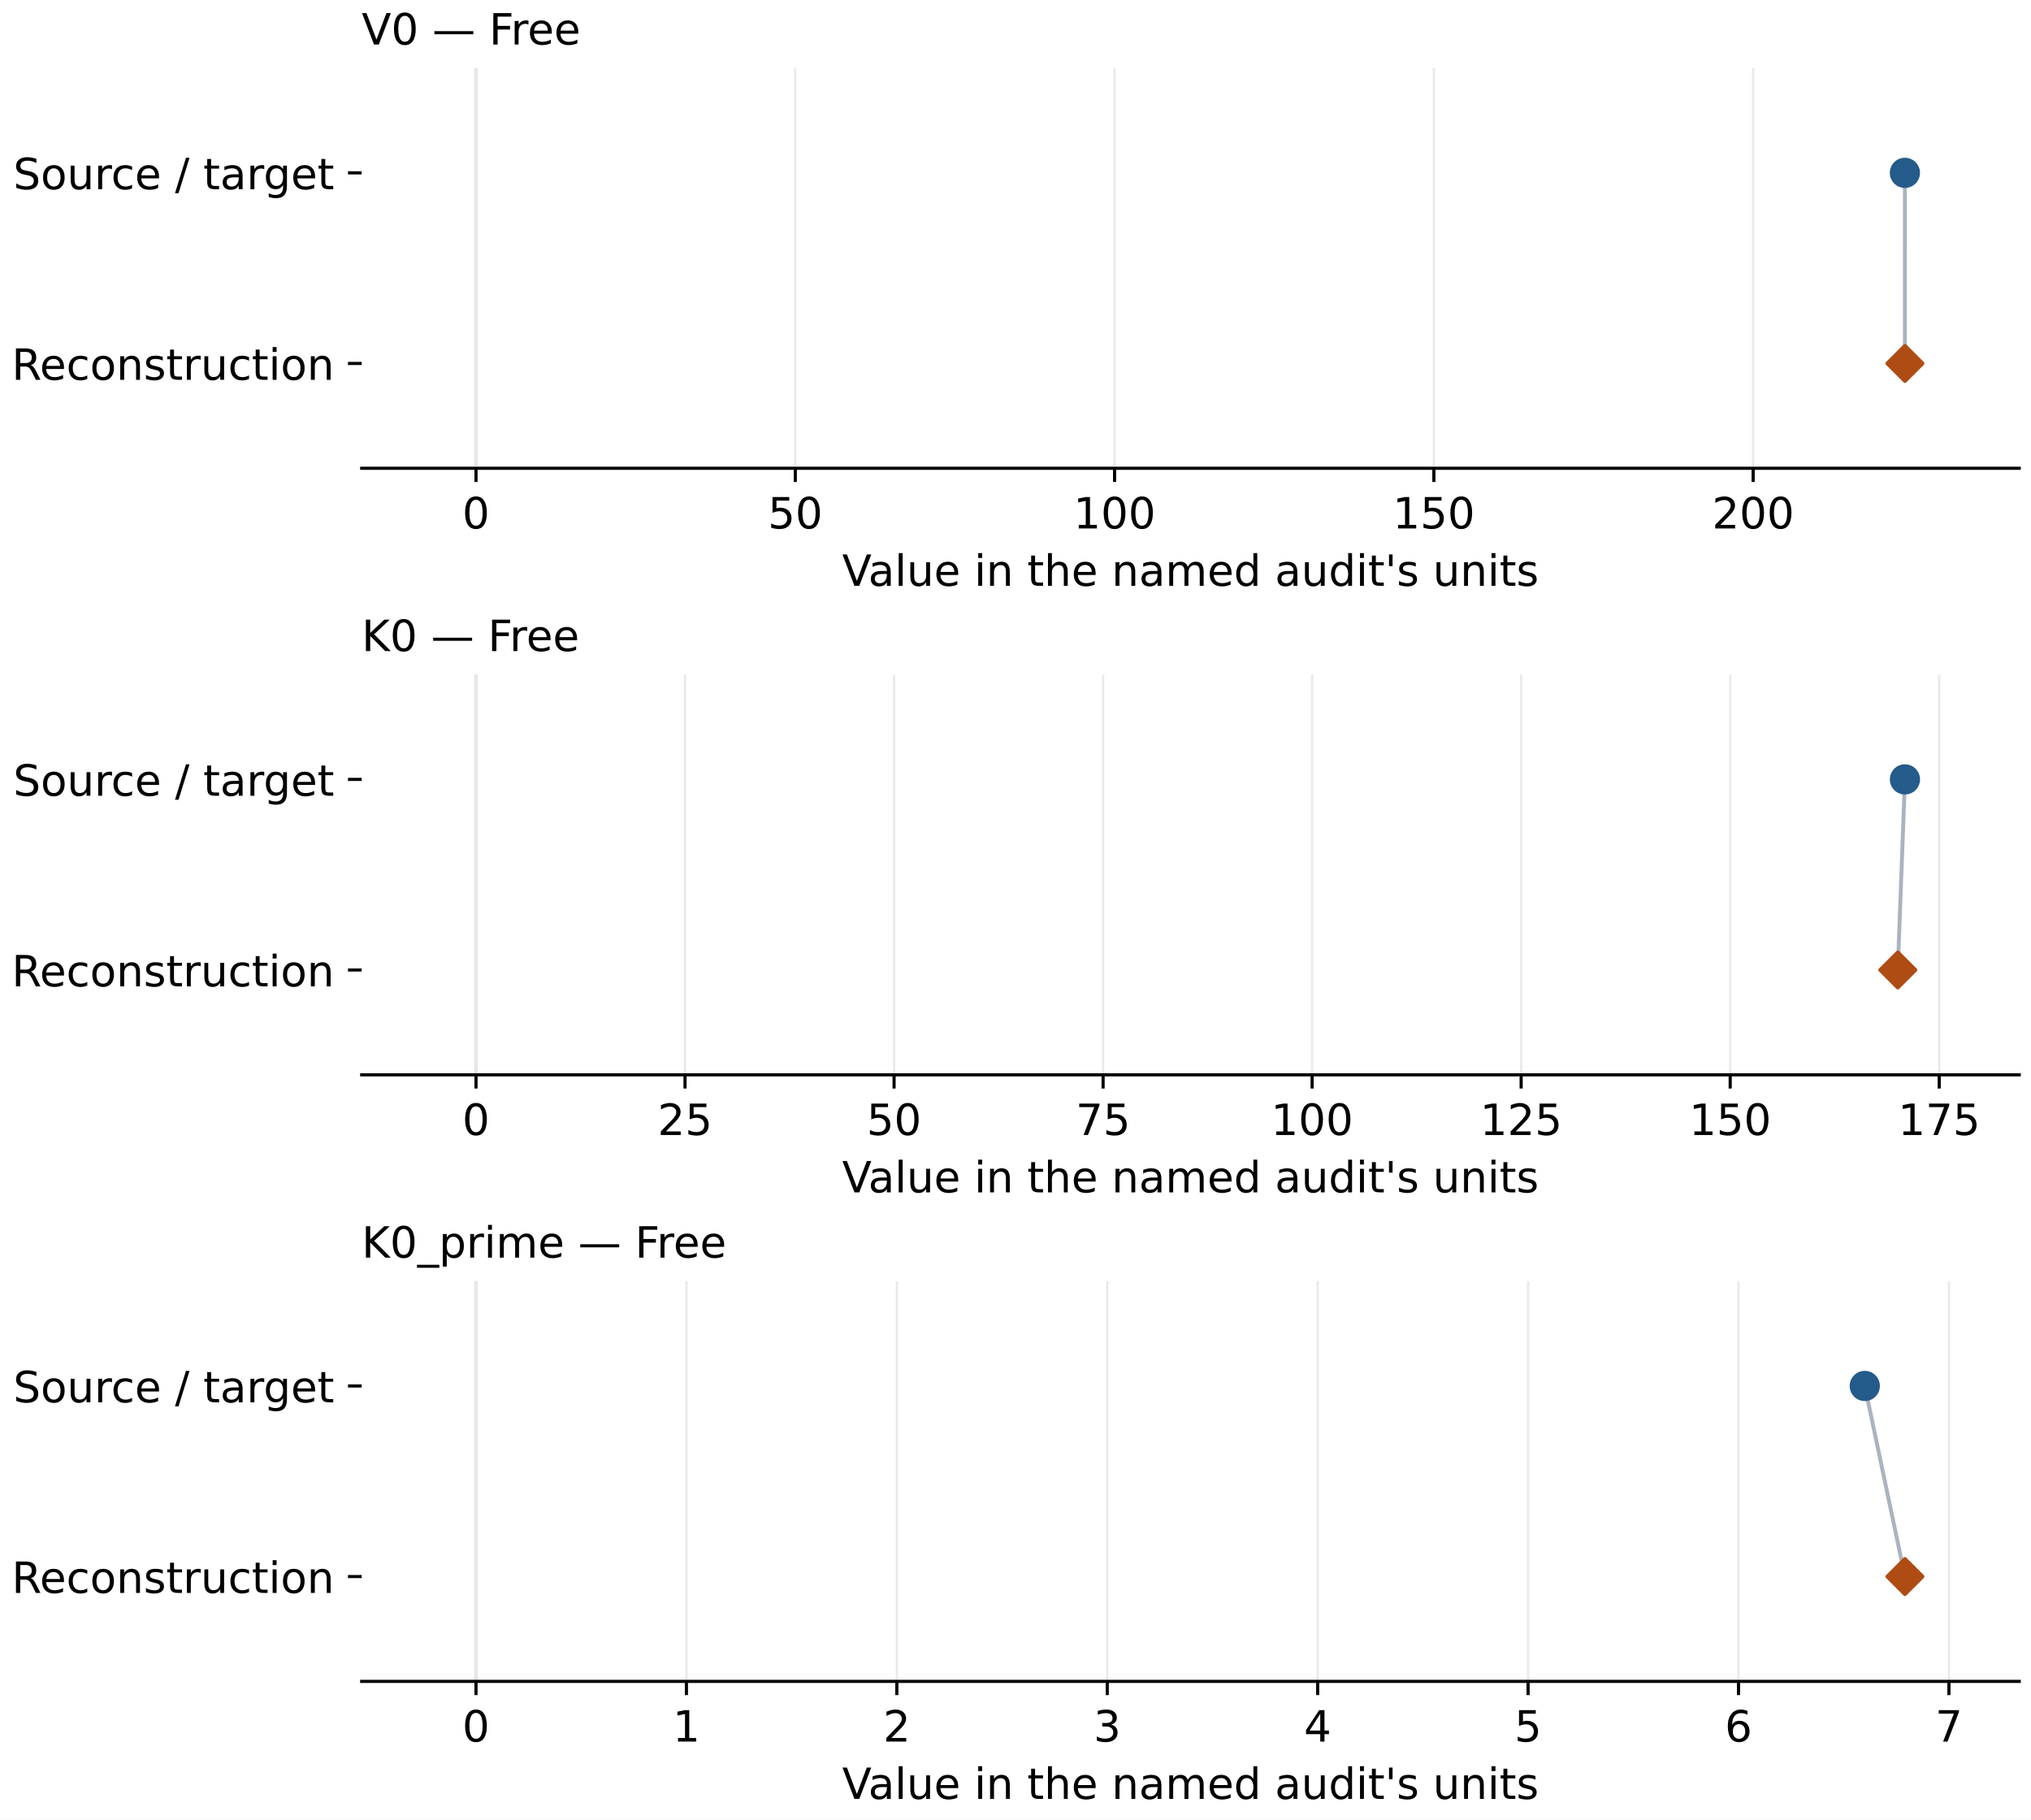
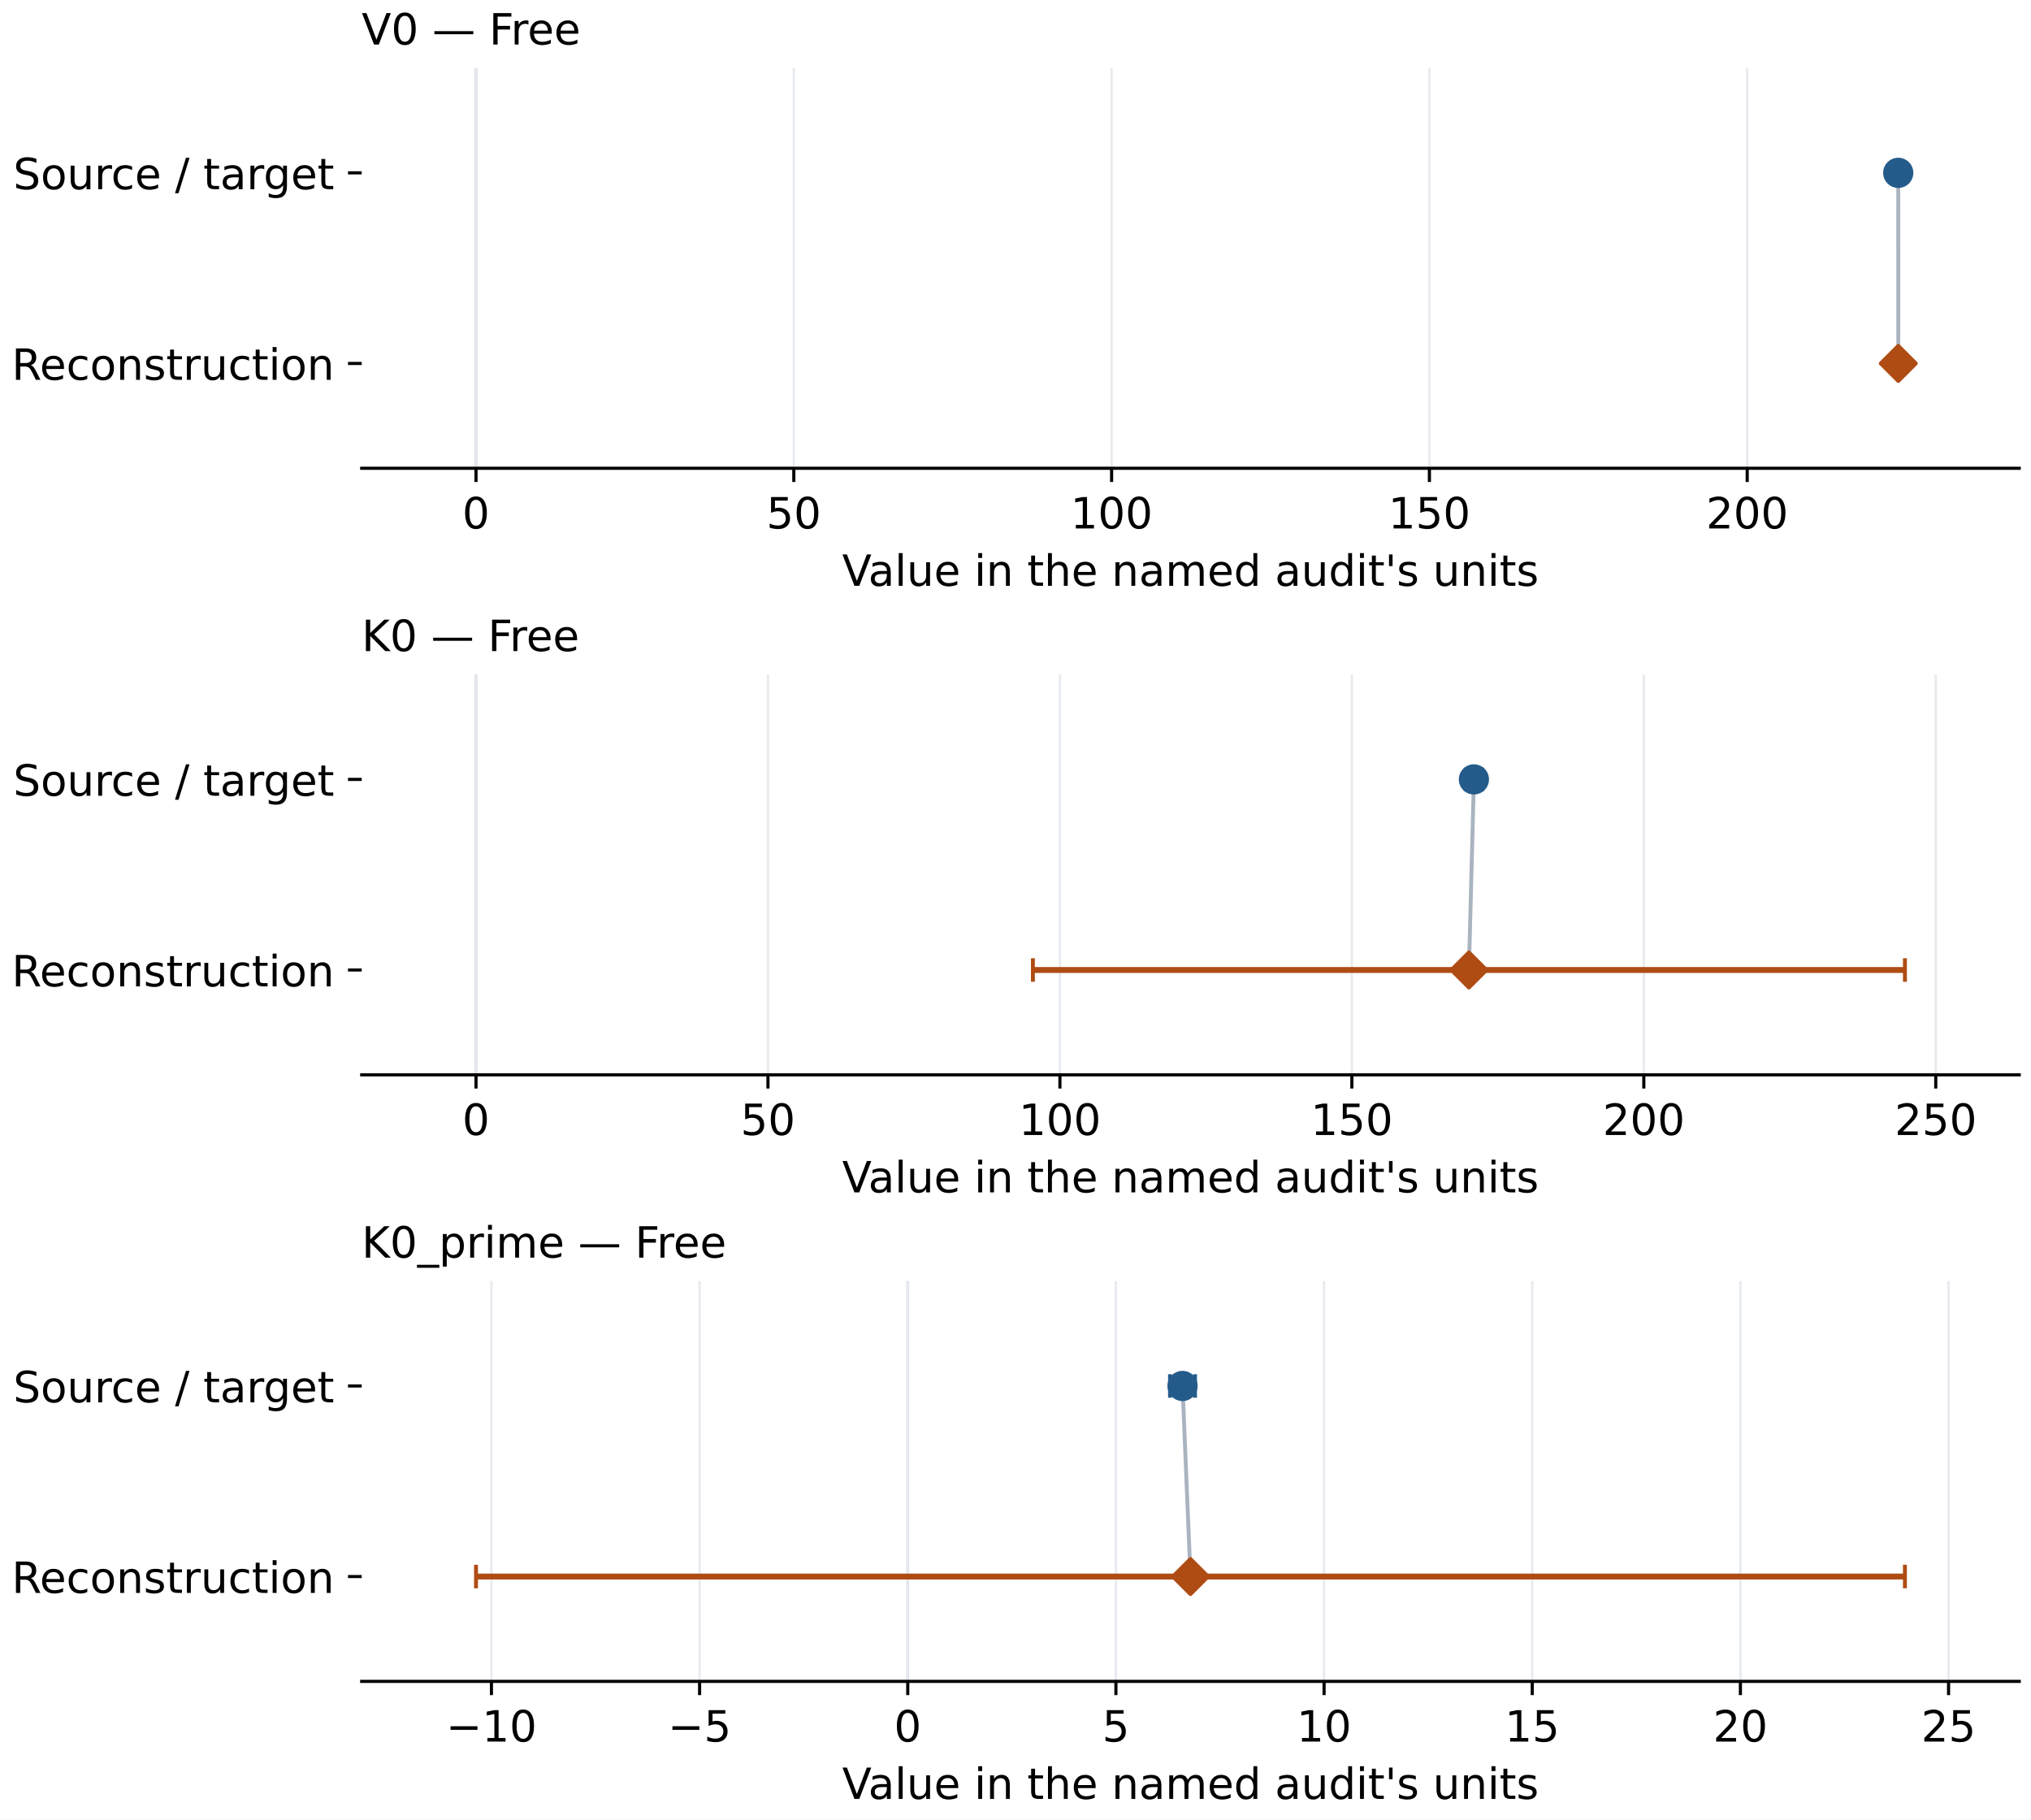
<svg xmlns="http://www.w3.org/2000/svg" xmlns:xlink="http://www.w3.org/1999/xlink" width="518.4pt" height="464.4pt" viewBox="0 0 518.4 464.4" version="1.1">
  <defs>
    <style type="text/css">*{stroke-linejoin: round; stroke-linecap: butt}</style>
  </defs>
  <g id="figure_1">
    <g id="patch_1">
      <path d="M 0 464.4 L 518.4 464.4 L 518.4 0 L 0 0 z " style="fill: #ffffff" />
    </g>
    <g id="axes_1">
      <g id="patch_2">
        <path d="M 92.321 119.508 L 515.4 119.508 L 515.4 17.359 L 92.321 17.359 z " style="fill: #ffffff" />
      </g>
      <g id="line2d_1">
-         <path d="M 121.499 119.508 L 121.499 17.359 " clip-path="url(#p881a610187)" style="fill: none; stroke: #c3cad2; stroke-width: 0.7; stroke-linecap: square" />
+         <path d="M 121.499 119.508 L 121.499 17.359 " clip-path="url(#pd0b3603a32)" style="fill: none; stroke: #c3cad2; stroke-width: 0.7; stroke-linecap: square" />
      </g>
      <g id="line2d_2">
-         <path d="M 486.214 44.112 L 486.222 92.754 " clip-path="url(#p881a610187)" style="fill: none; stroke: #aab4c0; stroke-linecap: square" />
+         <path d="M 484.515 44.112 L 484.523 92.754 " clip-path="url(#pd0b3603a32)" style="fill: none; stroke: #aab4c0; stroke-linecap: square" />
      </g>
      <g id="matplotlib.axis_1">
        <g id="xtick_1">
          <g id="line2d_3">
-             <path d="M 121.499 119.508 L 121.499 17.359 " clip-path="url(#p881a610187)" style="fill: none; stroke: #e7eaee; stroke-width: 0.6; stroke-linecap: square" />
+             <path d="M 121.499 119.508 L 121.499 17.359 " clip-path="url(#pd0b3603a32)" style="fill: none; stroke: #e7eaee; stroke-width: 0.6; stroke-linecap: square" />
          </g>
          <g id="line2d_4">
            <defs>
              <path id="mb45e14ee2d" d="M 0 0 L 0 3.5 " style="stroke: #000000; stroke-width: 0.8" />
            </defs>
            <g>
              <use xlink:href="#mb45e14ee2d" x="121.499" y="119.508" style="stroke: #000000; stroke-width: 0.8" />
            </g>
          </g>
          <g id="text_1">
            <text style="font: 11px 'DejaVu Sans', Arial, sans-serif; text-anchor: middle" x="121.499" y="134.866" transform="rotate(-0 121.4993 134.8662)">0</text>
          </g>
        </g>
        <g id="xtick_2">
          <g id="line2d_5">
-             <path d="M 202.995 119.508 L 202.995 17.359 " clip-path="url(#p881a610187)" style="fill: none; stroke: #e7eaee; stroke-width: 0.6; stroke-linecap: square" />
+             <path d="M 202.615 119.508 L 202.615 17.359 " clip-path="url(#pd0b3603a32)" style="fill: none; stroke: #e7eaee; stroke-width: 0.6; stroke-linecap: square" />
          </g>
          <g id="line2d_6">
            <g>
-               <use xlink:href="#mb45e14ee2d" x="202.995" y="119.508" style="stroke: #000000; stroke-width: 0.8" />
+               <use xlink:href="#mb45e14ee2d" x="202.615" y="119.508" style="stroke: #000000; stroke-width: 0.8" />
            </g>
          </g>
          <g id="text_2">
-             <text style="font: 11px 'DejaVu Sans', Arial, sans-serif; text-anchor: middle" x="202.995" y="134.866" transform="rotate(-0 202.9947 134.8662)">50</text>
+             <text style="font: 11px 'DejaVu Sans', Arial, sans-serif; text-anchor: middle" x="202.615" y="134.866" transform="rotate(-0 202.6151 134.8662)">50</text>
          </g>
        </g>
        <g id="xtick_3">
          <g id="line2d_7">
-             <path d="M 284.49 119.508 L 284.49 17.359 " clip-path="url(#p881a610187)" style="fill: none; stroke: #e7eaee; stroke-width: 0.6; stroke-linecap: square" />
+             <path d="M 283.731 119.508 L 283.731 17.359 " clip-path="url(#pd0b3603a32)" style="fill: none; stroke: #e7eaee; stroke-width: 0.6; stroke-linecap: square" />
          </g>
          <g id="line2d_8">
            <g>
-               <use xlink:href="#mb45e14ee2d" x="284.49" y="119.508" style="stroke: #000000; stroke-width: 0.8" />
+               <use xlink:href="#mb45e14ee2d" x="283.731" y="119.508" style="stroke: #000000; stroke-width: 0.8" />
            </g>
          </g>
          <g id="text_3">
-             <text style="font: 11px 'DejaVu Sans', Arial, sans-serif; text-anchor: middle" x="284.49" y="134.866" transform="rotate(-0 284.4901 134.8662)">100</text>
+             <text style="font: 11px 'DejaVu Sans', Arial, sans-serif; text-anchor: middle" x="283.731" y="134.866" transform="rotate(-0 283.7309 134.8662)">100</text>
          </g>
        </g>
        <g id="xtick_4">
          <g id="line2d_9">
-             <path d="M 365.986 119.508 L 365.986 17.359 " clip-path="url(#p881a610187)" style="fill: none; stroke: #e7eaee; stroke-width: 0.6; stroke-linecap: square" />
+             <path d="M 364.847 119.508 L 364.847 17.359 " clip-path="url(#pd0b3603a32)" style="fill: none; stroke: #e7eaee; stroke-width: 0.6; stroke-linecap: square" />
          </g>
          <g id="line2d_10">
            <g>
-               <use xlink:href="#mb45e14ee2d" x="365.986" y="119.508" style="stroke: #000000; stroke-width: 0.8" />
+               <use xlink:href="#mb45e14ee2d" x="364.847" y="119.508" style="stroke: #000000; stroke-width: 0.8" />
            </g>
          </g>
          <g id="text_4">
-             <text style="font: 11px 'DejaVu Sans', Arial, sans-serif; text-anchor: middle" x="365.986" y="134.866" transform="rotate(-0 365.9855 134.8662)">150</text>
+             <text style="font: 11px 'DejaVu Sans', Arial, sans-serif; text-anchor: middle" x="364.847" y="134.866" transform="rotate(-0 364.8467 134.8662)">150</text>
          </g>
        </g>
        <g id="xtick_5">
          <g id="line2d_11">
-             <path d="M 447.481 119.508 L 447.481 17.359 " clip-path="url(#p881a610187)" style="fill: none; stroke: #e7eaee; stroke-width: 0.6; stroke-linecap: square" />
+             <path d="M 445.962 119.508 L 445.962 17.359 " clip-path="url(#pd0b3603a32)" style="fill: none; stroke: #e7eaee; stroke-width: 0.6; stroke-linecap: square" />
          </g>
          <g id="line2d_12">
            <g>
-               <use xlink:href="#mb45e14ee2d" x="447.481" y="119.508" style="stroke: #000000; stroke-width: 0.8" />
+               <use xlink:href="#mb45e14ee2d" x="445.962" y="119.508" style="stroke: #000000; stroke-width: 0.8" />
            </g>
          </g>
          <g id="text_5">
-             <text style="font: 11px 'DejaVu Sans', Arial, sans-serif; text-anchor: middle" x="447.481" y="134.866" transform="rotate(-0 447.481 134.8662)">200</text>
+             <text style="font: 11px 'DejaVu Sans', Arial, sans-serif; text-anchor: middle" x="445.962" y="134.866" transform="rotate(-0 445.9625 134.8662)">200</text>
          </g>
        </g>
        <g id="text_6">
          <text style="font: 11px 'DejaVu Sans', Arial, sans-serif; text-anchor: middle" x="303.861" y="149.512" transform="rotate(-0 303.8606 149.5121)">Value in the named audit's units</text>
        </g>
      </g>
      <g id="matplotlib.axis_2">
        <g id="ytick_1">
          <g id="line2d_13">
            <defs>
              <path id="m7f30f8d901" d="M 0 0 L -3.5 0 " style="stroke: #000000; stroke-width: 0.8" />
            </defs>
            <g>
              <use xlink:href="#m7f30f8d901" x="92.321" y="92.754" style="stroke: #000000; stroke-width: 0.8" />
            </g>
          </g>
          <g id="text_7">
            <text style="font: 11px 'DejaVu Sans', Arial, sans-serif; text-anchor: end" x="85.321" y="96.934" transform="rotate(-0 85.32149 96.93362)">Reconstruction</text>
          </g>
        </g>
        <g id="ytick_2">
          <g id="line2d_14">
            <g>
              <use xlink:href="#m7f30f8d901" x="92.321" y="44.112" style="stroke: #000000; stroke-width: 0.8" />
            </g>
          </g>
          <g id="text_8">
            <text style="font: 11px 'DejaVu Sans', Arial, sans-serif; text-anchor: end" x="85.321" y="48.291" transform="rotate(-0 85.32149 48.29107)">Source / target</text>
          </g>
        </g>
      </g>
      <g id="PathCollection_1">
        <defs>
          <path id="m5b1aaaca44" d="M 0 3.354 C 0.89 3.354 1.743 3.001 2.372 2.372 C 3.001 1.743 3.354 0.89 3.354 0 C 3.354 -0.89 3.001 -1.743 2.372 -2.372 C 1.743 -3.001 0.89 -3.354 0 -3.354 C -0.89 -3.354 -1.743 -3.001 -2.372 -2.372 C -3.001 -1.743 -3.354 -0.89 -3.354 0 C -3.354 0.89 -3.001 1.743 -2.372 2.372 C -1.743 3.001 -0.89 3.354 0 3.354 z " style="stroke: #245b8a" />
        </defs>
-         <g clip-path="url(#p881a610187)">
-           <use xlink:href="#m5b1aaaca44" x="486.214" y="44.112" style="fill: #245b8a; stroke: #245b8a" />
+         <g clip-path="url(#pd0b3603a32)">
+           <use xlink:href="#m5b1aaaca44" x="484.515" y="44.112" style="fill: #245b8a; stroke: #245b8a" />
        </g>
      </g>
      <g id="PathCollection_2">
        <defs>
          <path id="m79c71298e6" d="M -0 4.472 L 4.472 0 L 0 -4.472 L -4.472 -0 z " style="stroke: #ae4c14" />
        </defs>
-         <g clip-path="url(#p881a610187)">
-           <use xlink:href="#m79c71298e6" x="486.222" y="92.754" style="fill: #ae4c14; stroke: #ae4c14" />
+         <g clip-path="url(#pd0b3603a32)">
+           <use xlink:href="#m79c71298e6" x="484.523" y="92.754" style="fill: #ae4c14; stroke: #ae4c14" />
+         </g>
+       </g>
+       <g id="LineCollection_1">
+         <path d="M 484.488 44.112 L 484.543 44.112 " clip-path="url(#pd0b3603a32)" style="fill: none; stroke: #245b8a; stroke-width: 1.5" />
+       </g>
+       <g id="line2d_15">
+         <defs>
+           <path id="m002537e231" d="M 0 3 L 0 -3 " style="stroke: #245b8a" />
+         </defs>
+         <g clip-path="url(#pd0b3603a32)">
+           <use xlink:href="#m002537e231" x="484.488" y="44.112" style="fill: #245b8a; stroke: #245b8a" />
+         </g>
+       </g>
+       <g id="line2d_16">
+         <g clip-path="url(#pd0b3603a32)">
+           <use xlink:href="#m002537e231" x="484.543" y="44.112" style="fill: #245b8a; stroke: #245b8a" />
+         </g>
+       </g>
+       <g id="LineCollection_2">
+         <path d="M 482.824 92.754 L 486.222 92.754 " clip-path="url(#pd0b3603a32)" style="fill: none; stroke: #ae4c14; stroke-width: 1.5" />
+       </g>
+       <g id="line2d_17">
+         <defs>
+           <path id="m3def4cd5cd" d="M 0 3 L 0 -3 " style="stroke: #ae4c14" />
+         </defs>
+         <g clip-path="url(#pd0b3603a32)">
+           <use xlink:href="#m3def4cd5cd" x="482.824" y="92.754" style="fill: #ae4c14; stroke: #ae4c14" />
+         </g>
+       </g>
+       <g id="line2d_18">
+         <g clip-path="url(#pd0b3603a32)">
+           <use xlink:href="#m3def4cd5cd" x="486.222" y="92.754" style="fill: #ae4c14; stroke: #ae4c14" />
        </g>
      </g>
      <g id="patch_3">
        <path d="M 92.321 119.508 L 515.4 119.508 " style="fill: none; stroke: #000000; stroke-width: 0.8; stroke-linejoin: miter; stroke-linecap: square" />
      </g>
      <g id="text_9">
        <text style="font: 11px 'DejaVu Sans', Arial, sans-serif; text-anchor: start" x="92.321" y="11.359" transform="rotate(-0 92.32149 11.35852)">V0 — Free</text>
      </g>
    </g>
    <g id="axes_2">
      <g id="patch_4">
        <path d="M 92.321 274.308 L 515.4 274.308 L 515.4 172.159 L 92.321 172.159 z " style="fill: #ffffff" />
      </g>
-       <g id="line2d_15">
-         <path d="M 121.499 274.308 L 121.499 172.159 " clip-path="url(#p8bce2dddd9)" style="fill: none; stroke: #c3cad2; stroke-width: 0.7; stroke-linecap: square" />
-       </g>
-       <g id="line2d_16">
-         <path d="M 486.222 198.912 L 484.4 247.554 " clip-path="url(#p8bce2dddd9)" style="fill: none; stroke: #aab4c0; stroke-linecap: square" />
+       <g id="line2d_19">
+         <path d="M 121.499 274.308 L 121.499 172.159 " clip-path="url(#p2df99a79cd)" style="fill: none; stroke: #c3cad2; stroke-width: 0.7; stroke-linecap: square" />
+       </g>
+       <g id="line2d_20">
+         <path d="M 376.204 198.912 L 374.932 247.554 " clip-path="url(#p2df99a79cd)" style="fill: none; stroke: #aab4c0; stroke-linecap: square" />
      </g>
      <g id="matplotlib.axis_3">
        <g id="xtick_6">
-           <g id="line2d_17">
-             <path d="M 121.499 274.308 L 121.499 172.159 " clip-path="url(#p8bce2dddd9)" style="fill: none; stroke: #e7eaee; stroke-width: 0.6; stroke-linecap: square" />
-           </g>
-           <g id="line2d_18">
+           <g id="line2d_21">
+             <path d="M 121.499 274.308 L 121.499 172.159 " clip-path="url(#p2df99a79cd)" style="fill: none; stroke: #e7eaee; stroke-width: 0.6; stroke-linecap: square" />
+           </g>
+           <g id="line2d_22">
            <g>
              <use xlink:href="#mb45e14ee2d" x="121.499" y="274.308" style="stroke: #000000; stroke-width: 0.8" />
            </g>
          </g>
          <g id="text_10">
            <text style="font: 11px 'DejaVu Sans', Arial, sans-serif; text-anchor: middle" x="121.499" y="289.666" transform="rotate(-0 121.4993 289.6662)">0</text>
          </g>
        </g>
        <g id="xtick_7">
-           <g id="line2d_19">
-             <path d="M 174.853 274.308 L 174.853 172.159 " clip-path="url(#p8bce2dddd9)" style="fill: none; stroke: #e7eaee; stroke-width: 0.6; stroke-linecap: square" />
-           </g>
-           <g id="line2d_20">
-             <g>
-               <use xlink:href="#mb45e14ee2d" x="174.853" y="274.308" style="stroke: #000000; stroke-width: 0.8" />
+           <g id="line2d_23">
+             <path d="M 196.018 274.308 L 196.018 172.159 " clip-path="url(#p2df99a79cd)" style="fill: none; stroke: #e7eaee; stroke-width: 0.6; stroke-linecap: square" />
+           </g>
+           <g id="line2d_24">
+             <g>
+               <use xlink:href="#mb45e14ee2d" x="196.018" y="274.308" style="stroke: #000000; stroke-width: 0.8" />
            </g>
          </g>
          <g id="text_11">
-             <text style="font: 11px 'DejaVu Sans', Arial, sans-serif; text-anchor: middle" x="174.853" y="289.666" transform="rotate(-0 174.8525 289.6662)">25</text>
+             <text style="font: 11px 'DejaVu Sans', Arial, sans-serif; text-anchor: middle" x="196.018" y="289.666" transform="rotate(-0 196.0179 289.6662)">50</text>
          </g>
        </g>
        <g id="xtick_8">
-           <g id="line2d_21">
-             <path d="M 228.206 274.308 L 228.206 172.159 " clip-path="url(#p8bce2dddd9)" style="fill: none; stroke: #e7eaee; stroke-width: 0.6; stroke-linecap: square" />
-           </g>
-           <g id="line2d_22">
-             <g>
-               <use xlink:href="#mb45e14ee2d" x="228.206" y="274.308" style="stroke: #000000; stroke-width: 0.8" />
+           <g id="line2d_25">
+             <path d="M 270.537 274.308 L 270.537 172.159 " clip-path="url(#p2df99a79cd)" style="fill: none; stroke: #e7eaee; stroke-width: 0.6; stroke-linecap: square" />
+           </g>
+           <g id="line2d_26">
+             <g>
+               <use xlink:href="#mb45e14ee2d" x="270.537" y="274.308" style="stroke: #000000; stroke-width: 0.8" />
            </g>
          </g>
          <g id="text_12">
-             <text style="font: 11px 'DejaVu Sans', Arial, sans-serif; text-anchor: middle" x="228.206" y="289.666" transform="rotate(-0 228.2058 289.6662)">50</text>
+             <text style="font: 11px 'DejaVu Sans', Arial, sans-serif; text-anchor: middle" x="270.537" y="289.666" transform="rotate(-0 270.5366 289.6662)">100</text>
          </g>
        </g>
        <g id="xtick_9">
-           <g id="line2d_23">
-             <path d="M 281.559 274.308 L 281.559 172.159 " clip-path="url(#p8bce2dddd9)" style="fill: none; stroke: #e7eaee; stroke-width: 0.6; stroke-linecap: square" />
-           </g>
-           <g id="line2d_24">
-             <g>
-               <use xlink:href="#mb45e14ee2d" x="281.559" y="274.308" style="stroke: #000000; stroke-width: 0.8" />
+           <g id="line2d_27">
+             <path d="M 345.055 274.308 L 345.055 172.159 " clip-path="url(#p2df99a79cd)" style="fill: none; stroke: #e7eaee; stroke-width: 0.6; stroke-linecap: square" />
+           </g>
+           <g id="line2d_28">
+             <g>
+               <use xlink:href="#mb45e14ee2d" x="345.055" y="274.308" style="stroke: #000000; stroke-width: 0.8" />
            </g>
          </g>
          <g id="text_13">
-             <text style="font: 11px 'DejaVu Sans', Arial, sans-serif; text-anchor: middle" x="281.559" y="289.666" transform="rotate(-0 281.559 289.6662)">75</text>
+             <text style="font: 11px 'DejaVu Sans', Arial, sans-serif; text-anchor: middle" x="345.055" y="289.666" transform="rotate(-0 345.0552 289.6662)">150</text>
          </g>
        </g>
        <g id="xtick_10">
-           <g id="line2d_25">
-             <path d="M 334.912 274.308 L 334.912 172.159 " clip-path="url(#p8bce2dddd9)" style="fill: none; stroke: #e7eaee; stroke-width: 0.6; stroke-linecap: square" />
-           </g>
-           <g id="line2d_26">
-             <g>
-               <use xlink:href="#mb45e14ee2d" x="334.912" y="274.308" style="stroke: #000000; stroke-width: 0.8" />
+           <g id="line2d_29">
+             <path d="M 419.574 274.308 L 419.574 172.159 " clip-path="url(#p2df99a79cd)" style="fill: none; stroke: #e7eaee; stroke-width: 0.6; stroke-linecap: square" />
+           </g>
+           <g id="line2d_30">
+             <g>
+               <use xlink:href="#mb45e14ee2d" x="419.574" y="274.308" style="stroke: #000000; stroke-width: 0.8" />
            </g>
          </g>
          <g id="text_14">
-             <text style="font: 11px 'DejaVu Sans', Arial, sans-serif; text-anchor: middle" x="334.912" y="289.666" transform="rotate(-0 334.9122 289.6662)">100</text>
+             <text style="font: 11px 'DejaVu Sans', Arial, sans-serif; text-anchor: middle" x="419.574" y="289.666" transform="rotate(-0 419.5739 289.6662)">200</text>
          </g>
        </g>
        <g id="xtick_11">
-           <g id="line2d_27">
-             <path d="M 388.265 274.308 L 388.265 172.159 " clip-path="url(#p8bce2dddd9)" style="fill: none; stroke: #e7eaee; stroke-width: 0.6; stroke-linecap: square" />
-           </g>
-           <g id="line2d_28">
-             <g>
-               <use xlink:href="#mb45e14ee2d" x="388.265" y="274.308" style="stroke: #000000; stroke-width: 0.8" />
+           <g id="line2d_31">
+             <path d="M 494.092 274.308 L 494.092 172.159 " clip-path="url(#p2df99a79cd)" style="fill: none; stroke: #e7eaee; stroke-width: 0.6; stroke-linecap: square" />
+           </g>
+           <g id="line2d_32">
+             <g>
+               <use xlink:href="#mb45e14ee2d" x="494.092" y="274.308" style="stroke: #000000; stroke-width: 0.8" />
            </g>
          </g>
          <g id="text_15">
-             <text style="font: 11px 'DejaVu Sans', Arial, sans-serif; text-anchor: middle" x="388.265" y="289.666" transform="rotate(-0 388.2654 289.6662)">125</text>
-           </g>
-         </g>
-         <g id="xtick_12">
-           <g id="line2d_29">
-             <path d="M 441.619 274.308 L 441.619 172.159 " clip-path="url(#p8bce2dddd9)" style="fill: none; stroke: #e7eaee; stroke-width: 0.6; stroke-linecap: square" />
-           </g>
-           <g id="line2d_30">
-             <g>
-               <use xlink:href="#mb45e14ee2d" x="441.619" y="274.308" style="stroke: #000000; stroke-width: 0.8" />
-             </g>
-           </g>
-           <g id="text_16">
-             <text style="font: 11px 'DejaVu Sans', Arial, sans-serif; text-anchor: middle" x="441.619" y="289.666" transform="rotate(-0 441.6187 289.6662)">150</text>
-           </g>
-         </g>
-         <g id="xtick_13">
-           <g id="line2d_31">
-             <path d="M 494.972 274.308 L 494.972 172.159 " clip-path="url(#p8bce2dddd9)" style="fill: none; stroke: #e7eaee; stroke-width: 0.6; stroke-linecap: square" />
-           </g>
-           <g id="line2d_32">
-             <g>
-               <use xlink:href="#mb45e14ee2d" x="494.972" y="274.308" style="stroke: #000000; stroke-width: 0.8" />
-             </g>
-           </g>
-           <g id="text_17">
-             <text style="font: 11px 'DejaVu Sans', Arial, sans-serif; text-anchor: middle" x="494.972" y="289.666" transform="rotate(-0 494.9719 289.6662)">175</text>
-           </g>
-         </g>
-         <g id="text_18">
+             <text style="font: 11px 'DejaVu Sans', Arial, sans-serif; text-anchor: middle" x="494.092" y="289.666" transform="rotate(-0 494.0925 289.6662)">250</text>
+           </g>
+         </g>
+         <g id="text_16">
          <text style="font: 11px 'DejaVu Sans', Arial, sans-serif; text-anchor: middle" x="303.861" y="304.312" transform="rotate(-0 303.8606 304.3121)">Value in the named audit's units</text>
        </g>
      </g>
      <g id="matplotlib.axis_4">
        <g id="ytick_3">
          <g id="line2d_33">
            <g>
              <use xlink:href="#m7f30f8d901" x="92.321" y="247.554" style="stroke: #000000; stroke-width: 0.8" />
            </g>
          </g>
-           <g id="text_19">
+           <g id="text_17">
            <text style="font: 11px 'DejaVu Sans', Arial, sans-serif; text-anchor: end" x="85.321" y="251.734" transform="rotate(-0 85.32149 251.7336)">Reconstruction</text>
          </g>
        </g>
        <g id="ytick_4">
          <g id="line2d_34">
            <g>
              <use xlink:href="#m7f30f8d901" x="92.321" y="198.912" style="stroke: #000000; stroke-width: 0.8" />
            </g>
          </g>
-           <g id="text_20">
+           <g id="text_18">
            <text style="font: 11px 'DejaVu Sans', Arial, sans-serif; text-anchor: end" x="85.321" y="203.091" transform="rotate(-0 85.32149 203.0911)">Source / target</text>
          </g>
        </g>
      </g>
      <g id="PathCollection_3">
-         <g clip-path="url(#p8bce2dddd9)">
-           <use xlink:href="#m5b1aaaca44" x="486.222" y="198.912" style="fill: #245b8a; stroke: #245b8a" />
+         <g clip-path="url(#p2df99a79cd)">
+           <use xlink:href="#m5b1aaaca44" x="376.204" y="198.912" style="fill: #245b8a; stroke: #245b8a" />
        </g>
      </g>
      <g id="PathCollection_4">
-         <g clip-path="url(#p8bce2dddd9)">
-           <use xlink:href="#m79c71298e6" x="484.4" y="247.554" style="fill: #ae4c14; stroke: #ae4c14" />
+         <g clip-path="url(#p2df99a79cd)">
+           <use xlink:href="#m79c71298e6" x="374.932" y="247.554" style="fill: #ae4c14; stroke: #ae4c14" />
+         </g>
+       </g>
+       <g id="LineCollection_3">
+         <path d="M 374.117 198.912 L 378.291 198.912 " clip-path="url(#p2df99a79cd)" style="fill: none; stroke: #245b8a; stroke-width: 1.5" />
+       </g>
+       <g id="line2d_35">
+         <g clip-path="url(#p2df99a79cd)">
+           <use xlink:href="#m002537e231" x="374.117" y="198.912" style="fill: #245b8a; stroke: #245b8a" />
+         </g>
+       </g>
+       <g id="line2d_36">
+         <g clip-path="url(#p2df99a79cd)">
+           <use xlink:href="#m002537e231" x="378.291" y="198.912" style="fill: #245b8a; stroke: #245b8a" />
+         </g>
+       </g>
+       <g id="LineCollection_4">
+         <path d="M 263.642 247.554 L 486.222 247.554 " clip-path="url(#p2df99a79cd)" style="fill: none; stroke: #ae4c14; stroke-width: 1.5" />
+       </g>
+       <g id="line2d_37">
+         <g clip-path="url(#p2df99a79cd)">
+           <use xlink:href="#m3def4cd5cd" x="263.642" y="247.554" style="fill: #ae4c14; stroke: #ae4c14" />
+         </g>
+       </g>
+       <g id="line2d_38">
+         <g clip-path="url(#p2df99a79cd)">
+           <use xlink:href="#m3def4cd5cd" x="486.222" y="247.554" style="fill: #ae4c14; stroke: #ae4c14" />
        </g>
      </g>
      <g id="patch_5">
        <path d="M 92.321 274.308 L 515.4 274.308 " style="fill: none; stroke: #000000; stroke-width: 0.8; stroke-linejoin: miter; stroke-linecap: square" />
      </g>
-       <g id="text_21">
+       <g id="text_19">
        <text style="font: 11px 'DejaVu Sans', Arial, sans-serif; text-anchor: start" x="92.321" y="166.159" transform="rotate(-0 92.32149 166.1585)">K0 — Free</text>
      </g>
    </g>
    <g id="axes_3">
      <g id="patch_6">
        <path d="M 92.321 429.108 L 515.4 429.108 L 515.4 326.959 L 92.321 326.959 z " style="fill: #ffffff" />
      </g>
-       <g id="line2d_35">
-         <path d="M 121.499 429.108 L 121.499 326.959 " clip-path="url(#p3969492e78)" style="fill: none; stroke: #c3cad2; stroke-width: 0.7; stroke-linecap: square" />
-       </g>
-       <g id="line2d_36">
-         <path d="M 475.971 353.712 L 486.222 402.354 " clip-path="url(#p3969492e78)" style="fill: none; stroke: #aab4c0; stroke-linecap: square" />
+       <g id="line2d_39">
+         <path d="M 231.699 429.108 L 231.699 326.959 " clip-path="url(#pe31c34f5ee)" style="fill: none; stroke: #c3cad2; stroke-width: 0.7; stroke-linecap: square" />
+       </g>
+       <g id="line2d_40">
+         <path d="M 301.832 353.712 L 303.861 402.354 " clip-path="url(#pe31c34f5ee)" style="fill: none; stroke: #aab4c0; stroke-linecap: square" />
      </g>
      <g id="matplotlib.axis_5">
+         <g id="xtick_12">
+           <g id="line2d_41">
+             <path d="M 125.436 429.108 L 125.436 326.959 " clip-path="url(#pe31c34f5ee)" style="fill: none; stroke: #e7eaee; stroke-width: 0.6; stroke-linecap: square" />
+           </g>
+           <g id="line2d_42">
+             <g>
+               <use xlink:href="#mb45e14ee2d" x="125.436" y="429.108" style="stroke: #000000; stroke-width: 0.8" />
+             </g>
+           </g>
+           <g id="text_20">
+             <text style="font: 11px 'DejaVu Sans', Arial, sans-serif; text-anchor: middle" x="125.436" y="444.466" transform="rotate(-0 125.4364 444.4662)">−10</text>
+           </g>
+         </g>
+         <g id="xtick_13">
+           <g id="line2d_43">
+             <path d="M 178.568 429.108 L 178.568 326.959 " clip-path="url(#pe31c34f5ee)" style="fill: none; stroke: #e7eaee; stroke-width: 0.6; stroke-linecap: square" />
+           </g>
+           <g id="line2d_44">
+             <g>
+               <use xlink:href="#mb45e14ee2d" x="178.568" y="429.108" style="stroke: #000000; stroke-width: 0.8" />
+             </g>
+           </g>
+           <g id="text_21">
+             <text style="font: 11px 'DejaVu Sans', Arial, sans-serif; text-anchor: middle" x="178.568" y="444.466" transform="rotate(-0 178.5677 444.4662)">−5</text>
+           </g>
+         </g>
        <g id="xtick_14">
-           <g id="line2d_37">
-             <path d="M 121.499 429.108 L 121.499 326.959 " clip-path="url(#p3969492e78)" style="fill: none; stroke: #e7eaee; stroke-width: 0.6; stroke-linecap: square" />
-           </g>
-           <g id="line2d_38">
-             <g>
-               <use xlink:href="#mb45e14ee2d" x="121.499" y="429.108" style="stroke: #000000; stroke-width: 0.8" />
+           <g id="line2d_45">
+             <path d="M 231.699 429.108 L 231.699 326.959 " clip-path="url(#pe31c34f5ee)" style="fill: none; stroke: #e7eaee; stroke-width: 0.6; stroke-linecap: square" />
+           </g>
+           <g id="line2d_46">
+             <g>
+               <use xlink:href="#mb45e14ee2d" x="231.699" y="429.108" style="stroke: #000000; stroke-width: 0.8" />
            </g>
          </g>
          <g id="text_22">
-             <text style="font: 11px 'DejaVu Sans', Arial, sans-serif; text-anchor: middle" x="121.499" y="444.466" transform="rotate(-0 121.4993 444.4662)">0</text>
+             <text style="font: 11px 'DejaVu Sans', Arial, sans-serif; text-anchor: middle" x="231.699" y="444.466" transform="rotate(-0 231.699 444.4662)">0</text>
          </g>
        </g>
        <g id="xtick_15">
-           <g id="line2d_39">
-             <path d="M 175.207 429.108 L 175.207 326.959 " clip-path="url(#p3969492e78)" style="fill: none; stroke: #e7eaee; stroke-width: 0.6; stroke-linecap: square" />
-           </g>
-           <g id="line2d_40">
-             <g>
-               <use xlink:href="#mb45e14ee2d" x="175.207" y="429.108" style="stroke: #000000; stroke-width: 0.8" />
+           <g id="line2d_47">
+             <path d="M 284.83 429.108 L 284.83 326.959 " clip-path="url(#pe31c34f5ee)" style="fill: none; stroke: #e7eaee; stroke-width: 0.6; stroke-linecap: square" />
+           </g>
+           <g id="line2d_48">
+             <g>
+               <use xlink:href="#mb45e14ee2d" x="284.83" y="429.108" style="stroke: #000000; stroke-width: 0.8" />
            </g>
          </g>
          <g id="text_23">
-             <text style="font: 11px 'DejaVu Sans', Arial, sans-serif; text-anchor: middle" x="175.207" y="444.466" transform="rotate(-0 175.2071 444.4662)">1</text>
+             <text style="font: 11px 'DejaVu Sans', Arial, sans-serif; text-anchor: middle" x="284.83" y="444.466" transform="rotate(-0 284.8304 444.4662)">5</text>
          </g>
        </g>
        <g id="xtick_16">
-           <g id="line2d_41">
-             <path d="M 228.915 429.108 L 228.915 326.959 " clip-path="url(#p3969492e78)" style="fill: none; stroke: #e7eaee; stroke-width: 0.6; stroke-linecap: square" />
-           </g>
-           <g id="line2d_42">
-             <g>
-               <use xlink:href="#mb45e14ee2d" x="228.915" y="429.108" style="stroke: #000000; stroke-width: 0.8" />
+           <g id="line2d_49">
+             <path d="M 337.962 429.108 L 337.962 326.959 " clip-path="url(#pe31c34f5ee)" style="fill: none; stroke: #e7eaee; stroke-width: 0.6; stroke-linecap: square" />
+           </g>
+           <g id="line2d_50">
+             <g>
+               <use xlink:href="#mb45e14ee2d" x="337.962" y="429.108" style="stroke: #000000; stroke-width: 0.8" />
            </g>
          </g>
          <g id="text_24">
-             <text style="font: 11px 'DejaVu Sans', Arial, sans-serif; text-anchor: middle" x="228.915" y="444.466" transform="rotate(-0 228.9149 444.4662)">2</text>
+             <text style="font: 11px 'DejaVu Sans', Arial, sans-serif; text-anchor: middle" x="337.962" y="444.466" transform="rotate(-0 337.9617 444.4662)">10</text>
          </g>
        </g>
        <g id="xtick_17">
-           <g id="line2d_43">
-             <path d="M 282.623 429.108 L 282.623 326.959 " clip-path="url(#p3969492e78)" style="fill: none; stroke: #e7eaee; stroke-width: 0.6; stroke-linecap: square" />
-           </g>
-           <g id="line2d_44">
-             <g>
-               <use xlink:href="#mb45e14ee2d" x="282.623" y="429.108" style="stroke: #000000; stroke-width: 0.8" />
+           <g id="line2d_51">
+             <path d="M 391.093 429.108 L 391.093 326.959 " clip-path="url(#pe31c34f5ee)" style="fill: none; stroke: #e7eaee; stroke-width: 0.6; stroke-linecap: square" />
+           </g>
+           <g id="line2d_52">
+             <g>
+               <use xlink:href="#mb45e14ee2d" x="391.093" y="429.108" style="stroke: #000000; stroke-width: 0.8" />
            </g>
          </g>
          <g id="text_25">
-             <text style="font: 11px 'DejaVu Sans', Arial, sans-serif; text-anchor: middle" x="282.623" y="444.466" transform="rotate(-0 282.6226 444.4662)">3</text>
+             <text style="font: 11px 'DejaVu Sans', Arial, sans-serif; text-anchor: middle" x="391.093" y="444.466" transform="rotate(-0 391.093 444.4662)">15</text>
          </g>
        </g>
        <g id="xtick_18">
-           <g id="line2d_45">
-             <path d="M 336.33 429.108 L 336.33 326.959 " clip-path="url(#p3969492e78)" style="fill: none; stroke: #e7eaee; stroke-width: 0.6; stroke-linecap: square" />
-           </g>
-           <g id="line2d_46">
-             <g>
-               <use xlink:href="#mb45e14ee2d" x="336.33" y="429.108" style="stroke: #000000; stroke-width: 0.8" />
+           <g id="line2d_53">
+             <path d="M 444.224 429.108 L 444.224 326.959 " clip-path="url(#pe31c34f5ee)" style="fill: none; stroke: #e7eaee; stroke-width: 0.6; stroke-linecap: square" />
+           </g>
+           <g id="line2d_54">
+             <g>
+               <use xlink:href="#mb45e14ee2d" x="444.224" y="429.108" style="stroke: #000000; stroke-width: 0.8" />
            </g>
          </g>
          <g id="text_26">
-             <text style="font: 11px 'DejaVu Sans', Arial, sans-serif; text-anchor: middle" x="336.33" y="444.466" transform="rotate(-0 336.3304 444.4662)">4</text>
+             <text style="font: 11px 'DejaVu Sans', Arial, sans-serif; text-anchor: middle" x="444.224" y="444.466" transform="rotate(-0 444.2243 444.4662)">20</text>
          </g>
        </g>
        <g id="xtick_19">
-           <g id="line2d_47">
-             <path d="M 390.038 429.108 L 390.038 326.959 " clip-path="url(#p3969492e78)" style="fill: none; stroke: #e7eaee; stroke-width: 0.6; stroke-linecap: square" />
-           </g>
-           <g id="line2d_48">
-             <g>
-               <use xlink:href="#mb45e14ee2d" x="390.038" y="429.108" style="stroke: #000000; stroke-width: 0.8" />
+           <g id="line2d_55">
+             <path d="M 497.356 429.108 L 497.356 326.959 " clip-path="url(#pe31c34f5ee)" style="fill: none; stroke: #e7eaee; stroke-width: 0.6; stroke-linecap: square" />
+           </g>
+           <g id="line2d_56">
+             <g>
+               <use xlink:href="#mb45e14ee2d" x="497.356" y="429.108" style="stroke: #000000; stroke-width: 0.8" />
            </g>
          </g>
          <g id="text_27">
-             <text style="font: 11px 'DejaVu Sans', Arial, sans-serif; text-anchor: middle" x="390.038" y="444.466" transform="rotate(-0 390.0382 444.4662)">5</text>
-           </g>
-         </g>
-         <g id="xtick_20">
-           <g id="line2d_49">
-             <path d="M 443.746 429.108 L 443.746 326.959 " clip-path="url(#p3969492e78)" style="fill: none; stroke: #e7eaee; stroke-width: 0.6; stroke-linecap: square" />
-           </g>
-           <g id="line2d_50">
-             <g>
-               <use xlink:href="#mb45e14ee2d" x="443.746" y="429.108" style="stroke: #000000; stroke-width: 0.8" />
-             </g>
-           </g>
-           <g id="text_28">
-             <text style="font: 11px 'DejaVu Sans', Arial, sans-serif; text-anchor: middle" x="443.746" y="444.466" transform="rotate(-0 443.746 444.4662)">6</text>
-           </g>
-         </g>
-         <g id="xtick_21">
-           <g id="line2d_51">
-             <path d="M 497.454 429.108 L 497.454 326.959 " clip-path="url(#p3969492e78)" style="fill: none; stroke: #e7eaee; stroke-width: 0.6; stroke-linecap: square" />
-           </g>
-           <g id="line2d_52">
-             <g>
-               <use xlink:href="#mb45e14ee2d" x="497.454" y="429.108" style="stroke: #000000; stroke-width: 0.8" />
-             </g>
-           </g>
-           <g id="text_29">
-             <text style="font: 11px 'DejaVu Sans', Arial, sans-serif; text-anchor: middle" x="497.454" y="444.466" transform="rotate(-0 497.4538 444.4662)">7</text>
-           </g>
-         </g>
-         <g id="text_30">
+             <text style="font: 11px 'DejaVu Sans', Arial, sans-serif; text-anchor: middle" x="497.356" y="444.466" transform="rotate(-0 497.3556 444.4662)">25</text>
+           </g>
+         </g>
+         <g id="text_28">
          <text style="font: 11px 'DejaVu Sans', Arial, sans-serif; text-anchor: middle" x="303.861" y="459.112" transform="rotate(-0 303.8606 459.1121)">Value in the named audit's units</text>
        </g>
      </g>
      <g id="matplotlib.axis_6">
        <g id="ytick_5">
-           <g id="line2d_53">
+           <g id="line2d_57">
            <g>
              <use xlink:href="#m7f30f8d901" x="92.321" y="402.354" style="stroke: #000000; stroke-width: 0.8" />
            </g>
          </g>
-           <g id="text_31">
+           <g id="text_29">
            <text style="font: 11px 'DejaVu Sans', Arial, sans-serif; text-anchor: end" x="85.321" y="406.534" transform="rotate(-0 85.32149 406.5336)">Reconstruction</text>
          </g>
        </g>
        <g id="ytick_6">
-           <g id="line2d_54">
+           <g id="line2d_58">
            <g>
              <use xlink:href="#m7f30f8d901" x="92.321" y="353.712" style="stroke: #000000; stroke-width: 0.8" />
            </g>
          </g>
-           <g id="text_32">
+           <g id="text_30">
            <text style="font: 11px 'DejaVu Sans', Arial, sans-serif; text-anchor: end" x="85.321" y="357.891" transform="rotate(-0 85.32149 357.8911)">Source / target</text>
          </g>
        </g>
      </g>
      <g id="PathCollection_5">
-         <g clip-path="url(#p3969492e78)">
-           <use xlink:href="#m5b1aaaca44" x="475.971" y="353.712" style="fill: #245b8a; stroke: #245b8a" />
+         <g clip-path="url(#pe31c34f5ee)">
+           <use xlink:href="#m5b1aaaca44" x="301.832" y="353.712" style="fill: #245b8a; stroke: #245b8a" />
        </g>
      </g>
      <g id="PathCollection_6">
-         <g clip-path="url(#p3969492e78)">
-           <use xlink:href="#m79c71298e6" x="486.222" y="402.354" style="fill: #ae4c14; stroke: #ae4c14" />
+         <g clip-path="url(#pe31c34f5ee)">
+           <use xlink:href="#m79c71298e6" x="303.861" y="402.354" style="fill: #ae4c14; stroke: #ae4c14" />
+         </g>
+       </g>
+       <g id="LineCollection_5">
+         <path d="M 298.644 353.712 L 305.02 353.712 " clip-path="url(#pe31c34f5ee)" style="fill: none; stroke: #245b8a; stroke-width: 1.5" />
+       </g>
+       <g id="line2d_59">
+         <g clip-path="url(#pe31c34f5ee)">
+           <use xlink:href="#m002537e231" x="298.644" y="353.712" style="fill: #245b8a; stroke: #245b8a" />
+         </g>
+       </g>
+       <g id="line2d_60">
+         <g clip-path="url(#pe31c34f5ee)">
+           <use xlink:href="#m002537e231" x="305.02" y="353.712" style="fill: #245b8a; stroke: #245b8a" />
+         </g>
+       </g>
+       <g id="LineCollection_6">
+         <path d="M 121.499 402.354 L 486.222 402.354 " clip-path="url(#pe31c34f5ee)" style="fill: none; stroke: #ae4c14; stroke-width: 1.5" />
+       </g>
+       <g id="line2d_61">
+         <g clip-path="url(#pe31c34f5ee)">
+           <use xlink:href="#m3def4cd5cd" x="121.499" y="402.354" style="fill: #ae4c14; stroke: #ae4c14" />
+         </g>
+       </g>
+       <g id="line2d_62">
+         <g clip-path="url(#pe31c34f5ee)">
+           <use xlink:href="#m3def4cd5cd" x="486.222" y="402.354" style="fill: #ae4c14; stroke: #ae4c14" />
        </g>
      </g>
      <g id="patch_7">
        <path d="M 92.321 429.108 L 515.4 429.108 " style="fill: none; stroke: #000000; stroke-width: 0.8; stroke-linejoin: miter; stroke-linecap: square" />
      </g>
-       <g id="text_33">
+       <g id="text_31">
        <text style="font: 11px 'DejaVu Sans', Arial, sans-serif; text-anchor: start" x="92.321" y="320.959" transform="rotate(-0 92.32149 320.9585)">K0_prime — Free</text>
      </g>
    </g>
  </g>
  <defs>
-     <clipPath id="p881a610187">
+     <clipPath id="pd0b3603a32">
      <rect x="92.321" y="17.359" width="423.078" height="102.149" />
    </clipPath>
-     <clipPath id="p8bce2dddd9">
+     <clipPath id="p2df99a79cd">
      <rect x="92.321" y="172.159" width="423.078" height="102.149" />
    </clipPath>
-     <clipPath id="p3969492e78">
+     <clipPath id="pe31c34f5ee">
      <rect x="92.321" y="326.959" width="423.078" height="102.149" />
    </clipPath>
  </defs>
</svg>
